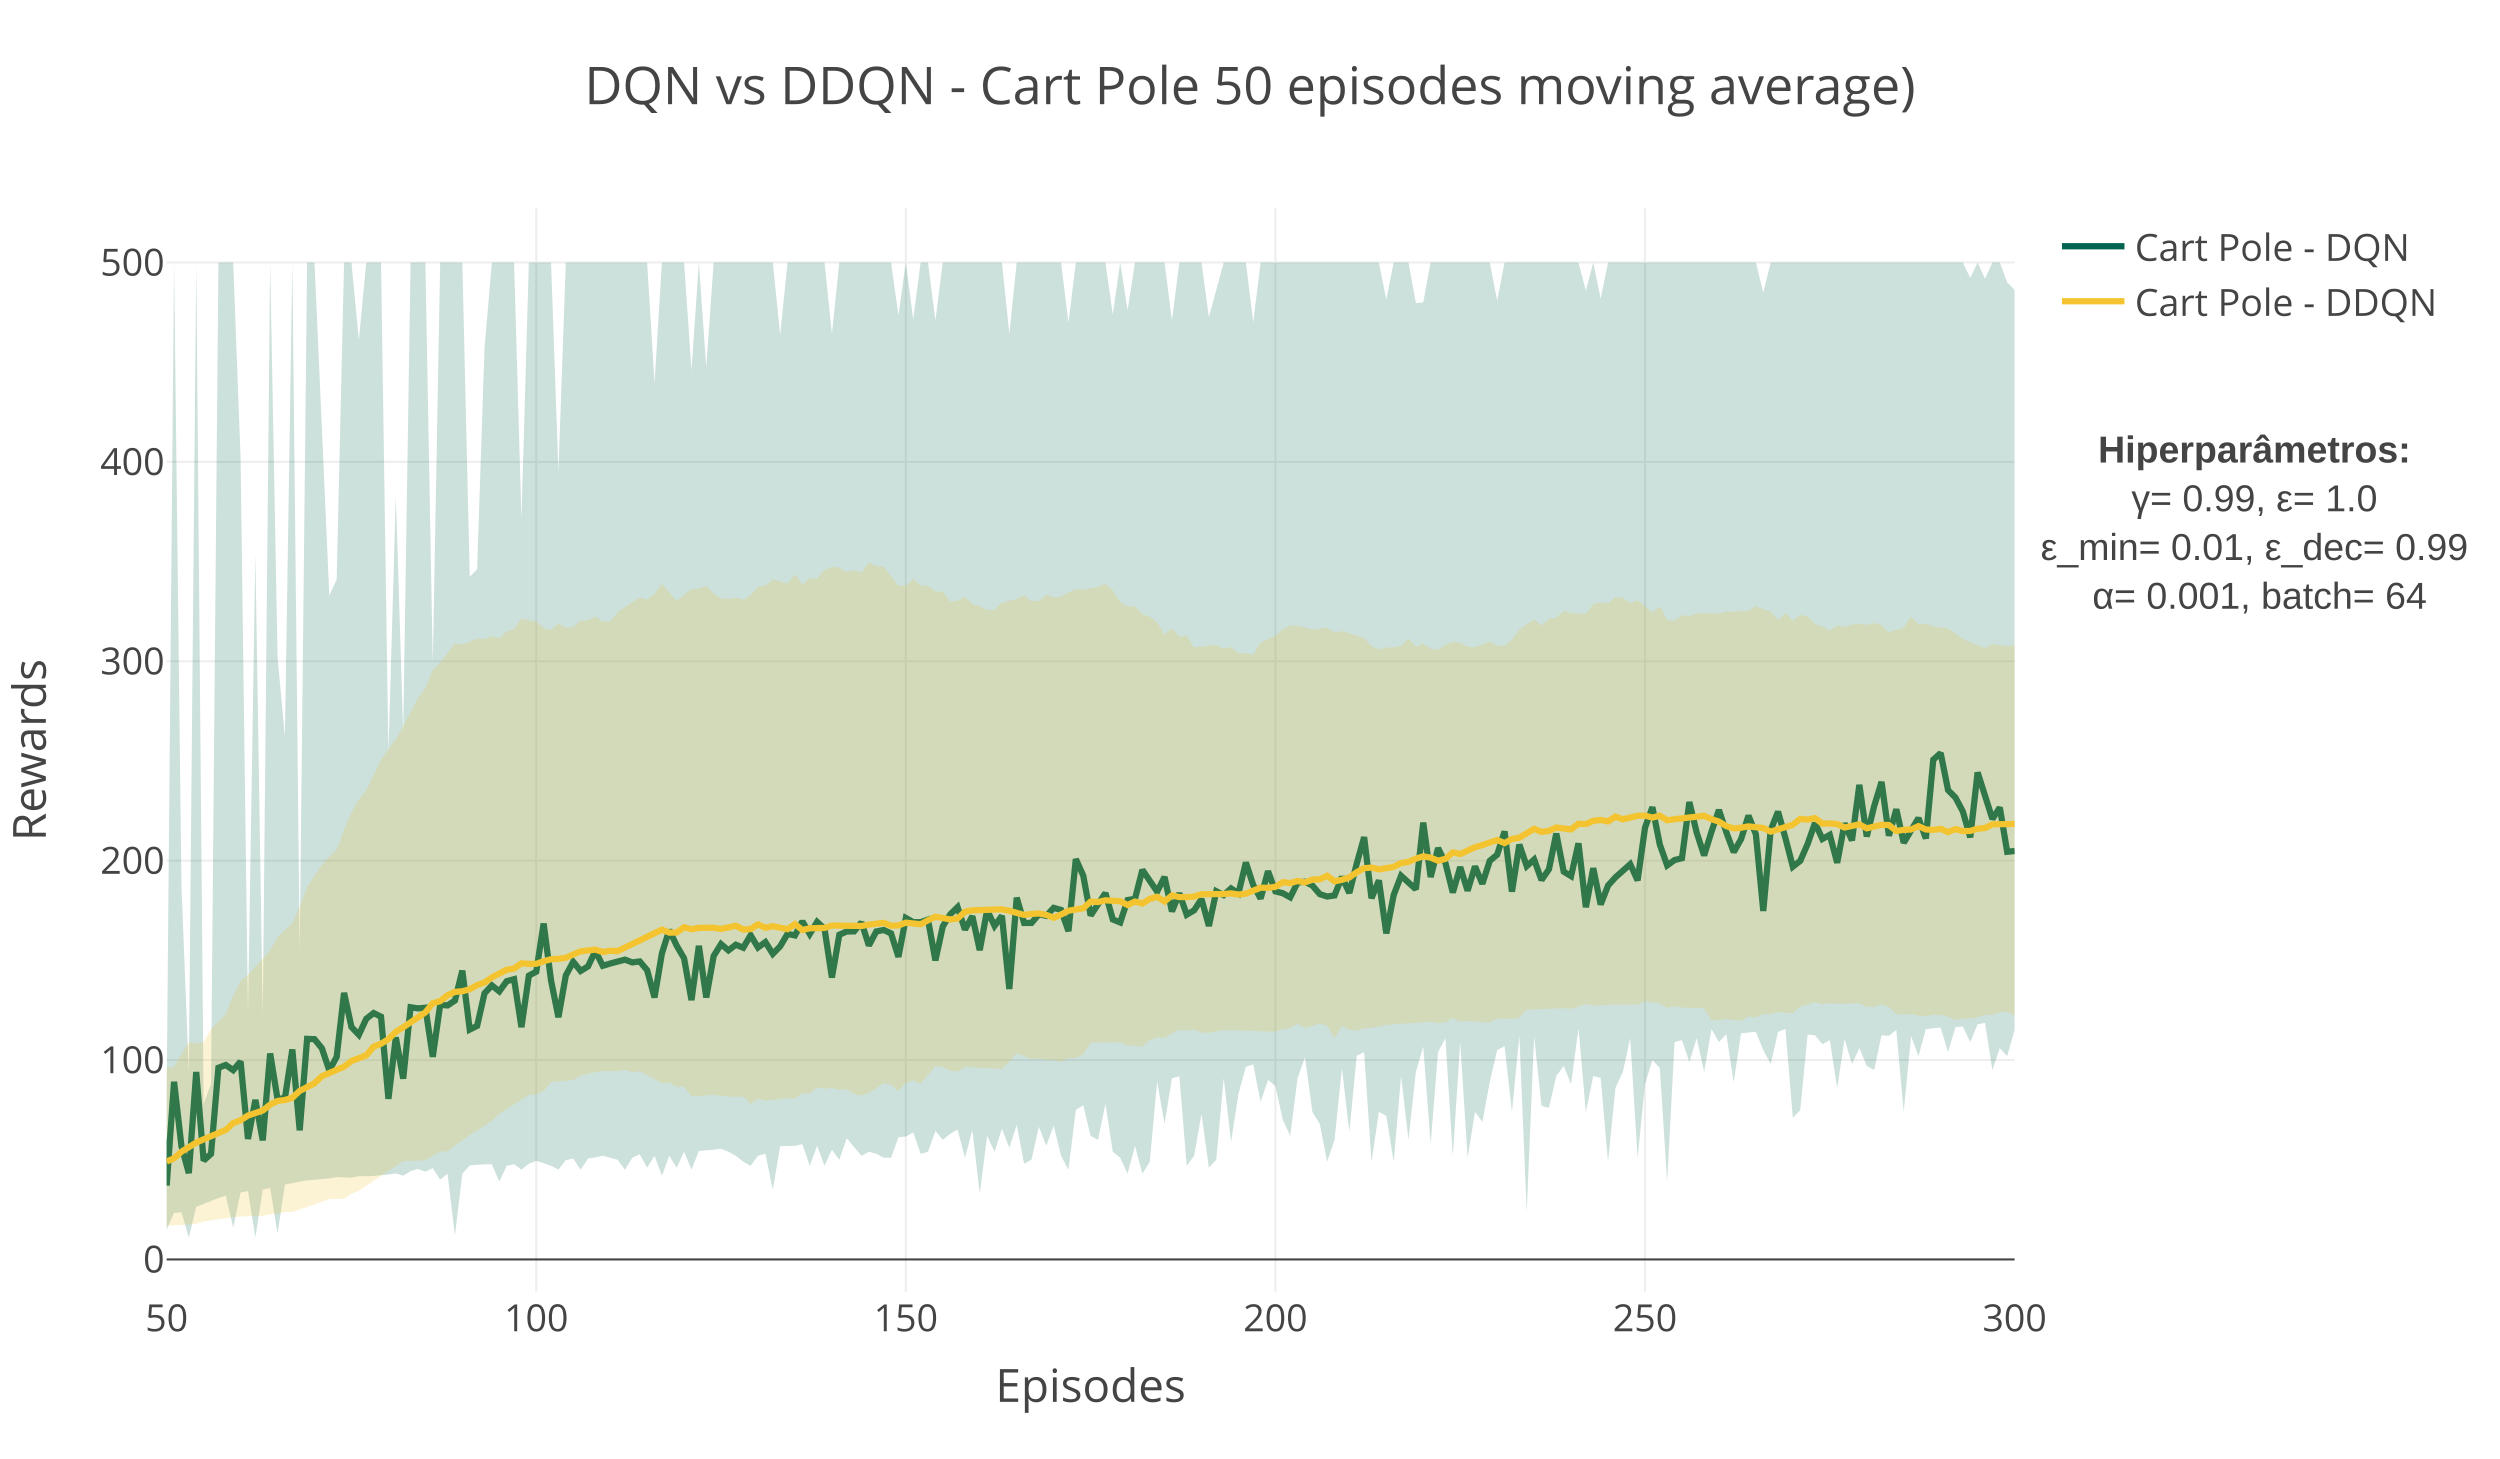
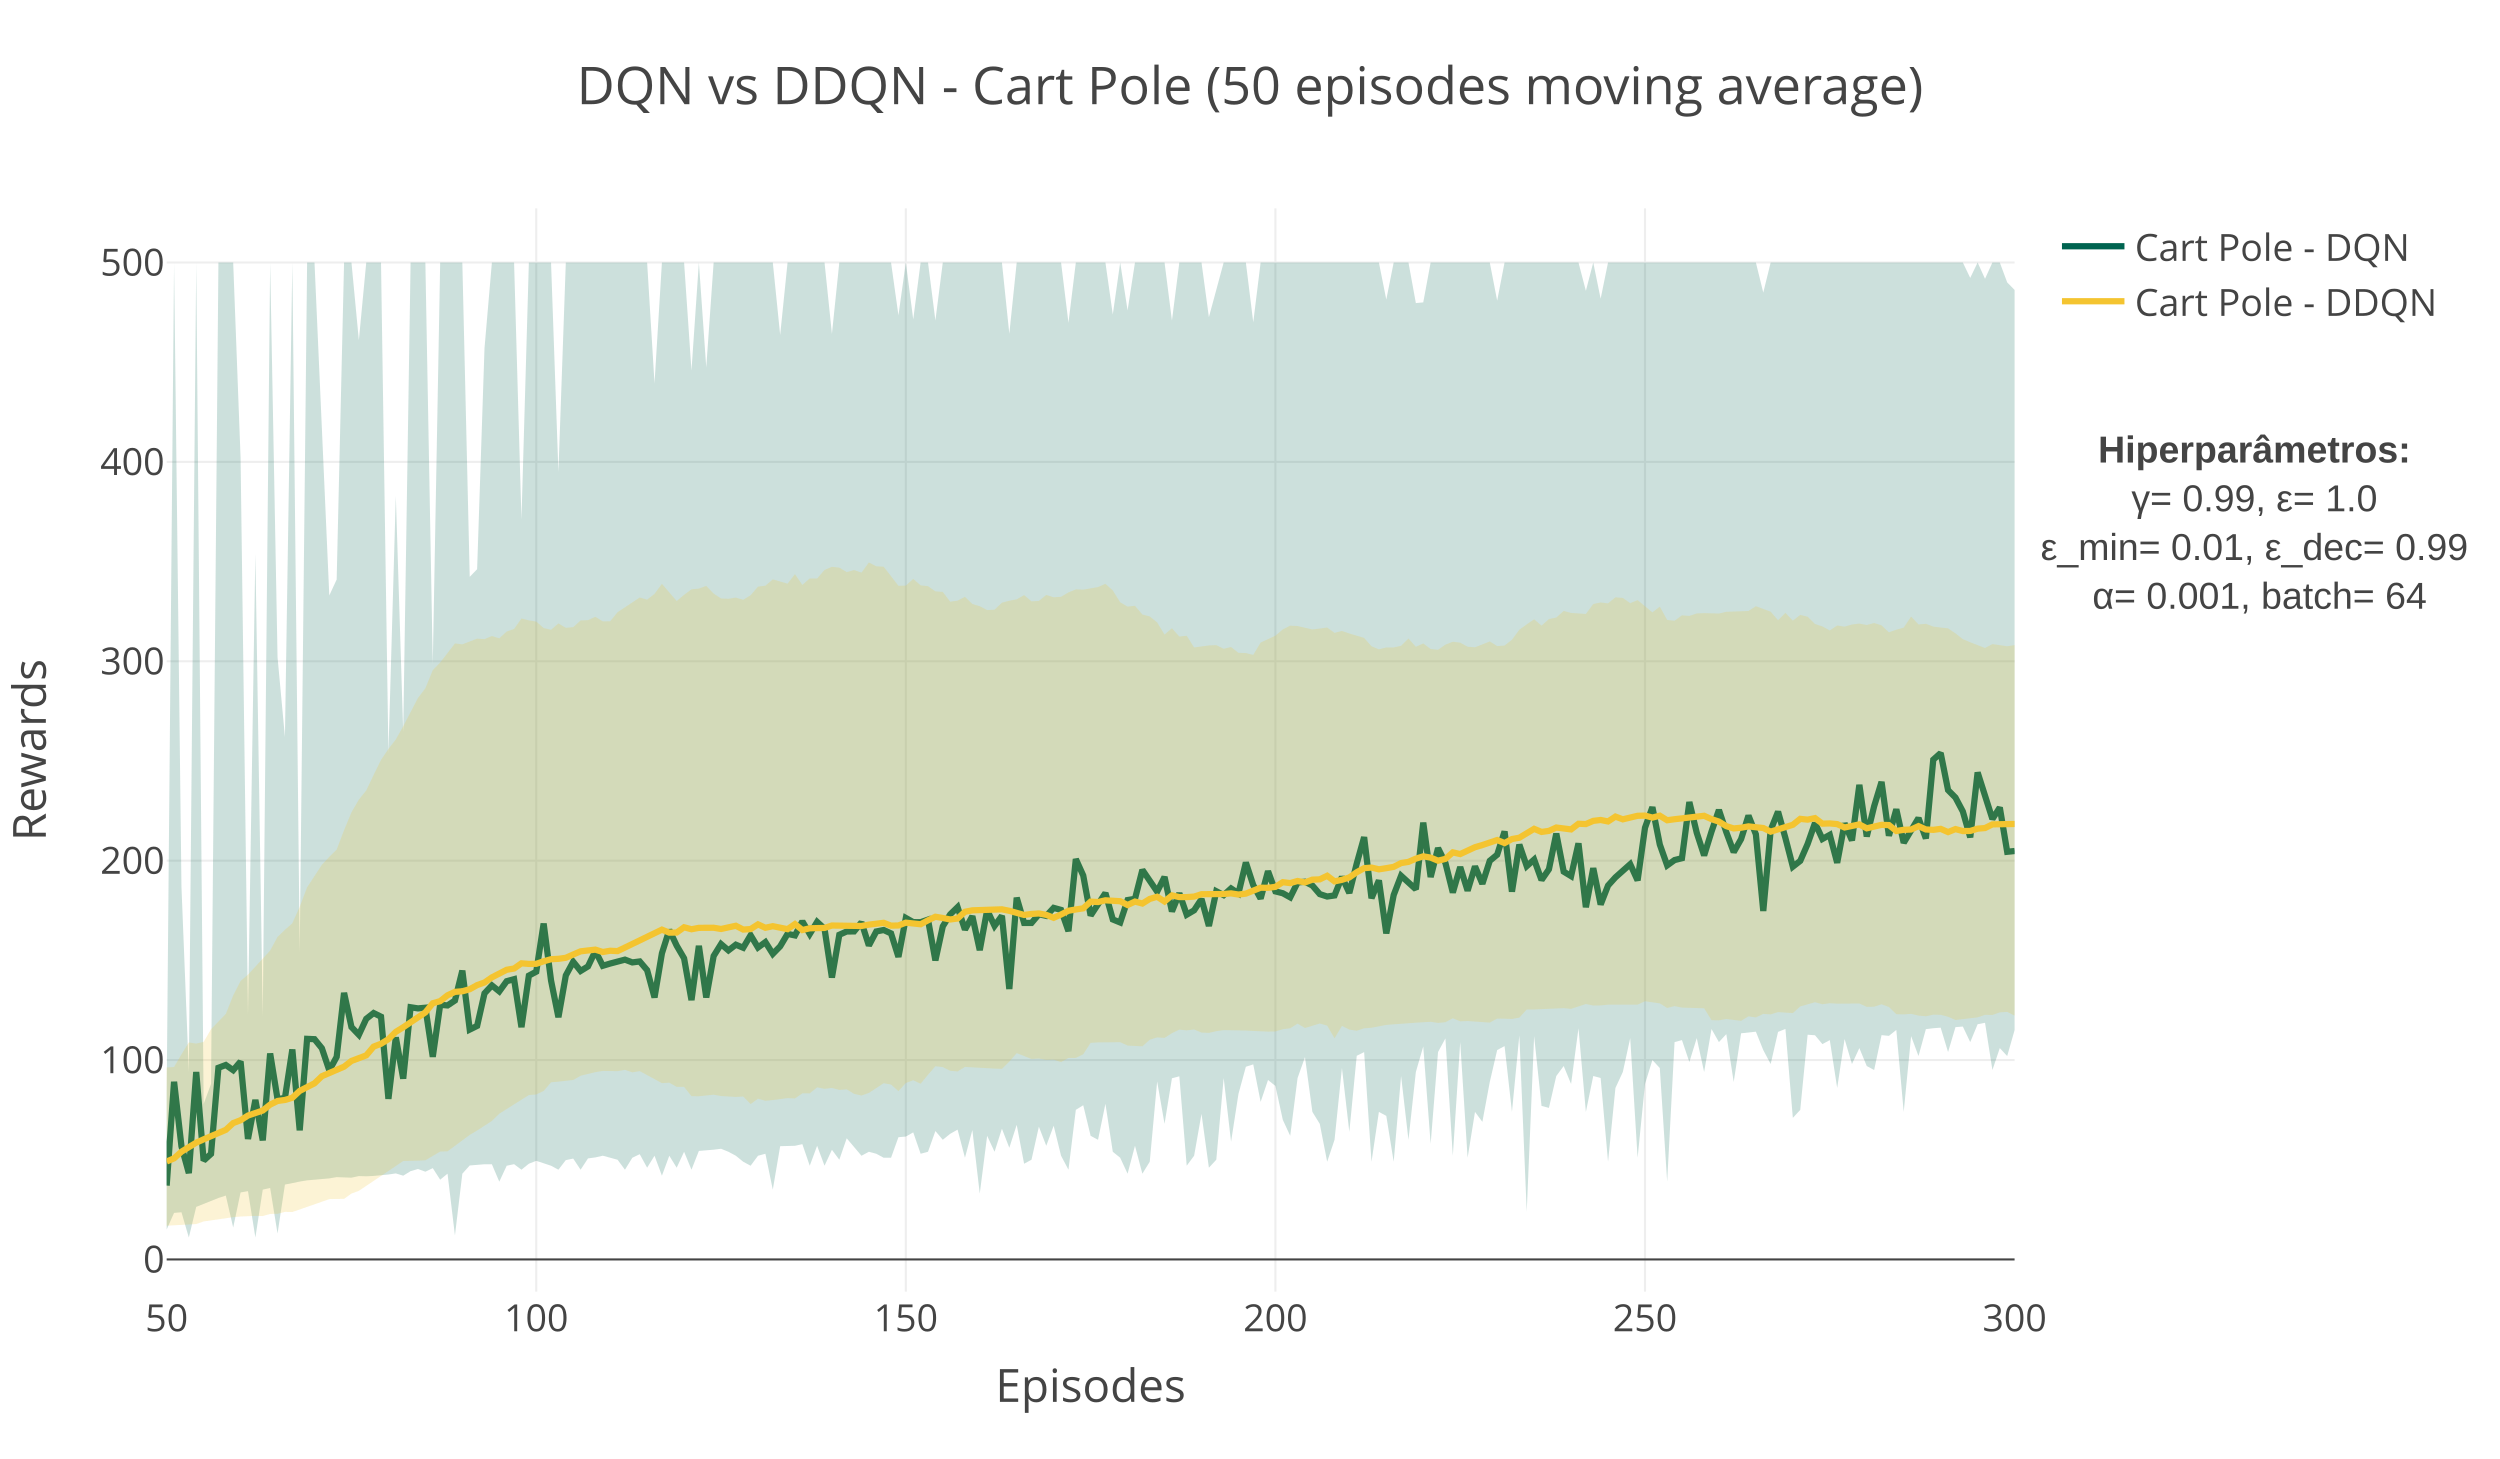
<svg xmlns="http://www.w3.org/2000/svg" class="main-svg" width="1200" height="700" style="" viewBox="0 0 1200 700">
  <rect x="0" y="0" width="1200" height="700" style="fill: rgb(255, 255, 255); fill-opacity: 1;" />
-   <defs id="defs-d85e96">
+   <defs id="defs-f326fe">
    <g class="clips">
-       <clipPath id="clipd85e96xyplot" class="plotclip">
+       <clipPath id="clipf326fexyplot" class="plotclip">
        <rect width="887" height="520" />
      </clipPath>
-       <clipPath class="axesclip" id="clipd85e96x">
+       <clipPath class="axesclip" id="clipf326fex">
        <rect x="80" y="0" width="887" height="700" />
      </clipPath>
-       <clipPath class="axesclip" id="clipd85e96y">
+       <clipPath class="axesclip" id="clipf326fey">
        <rect x="0" y="100" width="1200" height="520" />
      </clipPath>
-       <clipPath class="axesclip" id="clipd85e96xy">
+       <clipPath class="axesclip" id="clipf326fexy">
        <rect x="80" y="100" width="887" height="520" />
      </clipPath>
    </g>
    <g class="gradients" />
    <g class="patterns" />
  </defs>
  <g class="bglayer" />
  <g class="layer-below">
    <g class="imagelayer" />
    <g class="shapelayer" />
  </g>
  <g class="cartesianlayer">
    <g class="subplot xy">
      <g class="layer-subplot">
        <g class="shapelayer" />
        <g class="imagelayer" />
      </g>
      <g class="minor-gridlayer">
        <g class="x" />
        <g class="y" />
      </g>
      <g class="gridlayer">
        <g class="x">
          <path class="xgrid crisp" transform="translate(257.4,0)" d="M0,100v520" style="stroke: rgb(238, 238, 238); stroke-opacity: 1; stroke-width: 1px;" />
          <path class="xgrid crisp" transform="translate(434.8,0)" d="M0,100v520" style="stroke: rgb(238, 238, 238); stroke-opacity: 1; stroke-width: 1px;" />
          <path class="xgrid crisp" transform="translate(612.2,0)" d="M0,100v520" style="stroke: rgb(238, 238, 238); stroke-opacity: 1; stroke-width: 1px;" />
          <path class="xgrid crisp" transform="translate(789.6,0)" d="M0,100v520" style="stroke: rgb(238, 238, 238); stroke-opacity: 1; stroke-width: 1px;" />
        </g>
        <g class="y">
          <path class="ygrid crisp" transform="translate(0,508.82)" d="M80,0h887" style="stroke: rgb(238, 238, 238); stroke-opacity: 1; stroke-width: 1px;" />
          <path class="ygrid crisp" transform="translate(0,413.12)" d="M80,0h887" style="stroke: rgb(238, 238, 238); stroke-opacity: 1; stroke-width: 1px;" />
          <path class="ygrid crisp" transform="translate(0,317.41)" d="M80,0h887" style="stroke: rgb(238, 238, 238); stroke-opacity: 1; stroke-width: 1px;" />
          <path class="ygrid crisp" transform="translate(0,221.71)" d="M80,0h887" style="stroke: rgb(238, 238, 238); stroke-opacity: 1; stroke-width: 1px;" />
          <path class="ygrid crisp" transform="translate(0,126)" d="M80,0h887" style="stroke: rgb(238, 238, 238); stroke-opacity: 1; stroke-width: 1px;" />
        </g>
      </g>
      <g class="zerolinelayer">
        <path class="yzl zl crisp" transform="translate(0,604.53)" d="M80,0h887" style="stroke: rgb(68, 68, 68); stroke-opacity: 1; stroke-width: 1px;" />
      </g>
      <path class="xlines-below" />
      <path class="ylines-below" />
      <g class="overlines-below" />
      <g class="xaxislayer-below" />
      <g class="yaxislayer-below" />
      <g class="overaxes-below" />
-       <g class="plot" transform="translate(80,100)" clip-path="url(#clipd85e96xyplot)">
+       <g class="plot" transform="translate(80,100)" clip-path="url(#clipf326fexyplot)">
        <g class="scatterlayer mlayer">
-           <g class="trace scatter tracef66335" style="stroke-miterlimit: 2; opacity: 1;">
+           <g class="trace scatter tracebb00cf" style="stroke-miterlimit: 2; opacity: 1;">
            <g class="fills">
              <g>
                <path class="js-fill" d="M0,425.09L3.55,26L7.1,325.56L10.64,414.56L14.19,26L17.74,429.88L21.29,420.31L24.84,26L28.38,26L31.93,26L35.48,119.79L39.03,386.81L42.58,165.73L46.12,387.84L49.67,26L53.22,215.5L56.77,253.78L60.32,26L63.86,357.24L67.41,26L70.96,26L78.06,185.83L81.6,178.17L85.15,26L88.7,26L92.25,63.33L95.8,26L102.89,26L106.44,261.34L109.99,137.98L113.54,251.41L117.08,26L120.63,26L124.18,26L127.73,218.81L131.28,26L134.82,26L141.92,26L145.47,176.89L149.02,173.21L152.56,67.15L156.11,26L159.66,26L166.76,26L170.3,149.33L173.85,26L177.4,26L184.5,26L188.04,126.55L191.59,26L195.14,26L230.62,26L234.17,84.05L237.72,26L241.26,26L248.36,26L251.91,77.89L255.46,26L259,76.4L262.55,26L266.1,26L290.94,26L294.48,60.8L298.03,26L301.58,26L315.77,26L319.32,60.24L322.87,26L326.42,26L347.7,26L351.25,51.36L354.8,26L358.35,53.31L361.9,26L365.44,26L368.99,53.83L372.54,26L400.92,26L404.47,60.19L408.02,26L411.57,26L429.31,26L432.86,54.92L436.4,26L439.95,26L450.6,26L454.14,50.98L457.69,26L461.24,48.97L464.79,26L468.34,26L478.98,26L482.53,53.89L486.08,26L489.62,26L496.72,26L500.27,52.26L507.36,26L510.91,26L518.01,26L521.56,54.71L525.1,26L528.65,26L581.87,26L585.42,43.8L588.97,26L592.52,26L596.06,26L599.61,45.47L603.16,45.14L606.71,26L635.09,26L638.64,44.32L642.19,26L645.74,26L677.67,26L681.22,39.59L684.76,26L688.31,43.38L691.86,26L695.41,26L762.82,26L766.37,40.45L769.92,26L773.46,26L862.16,26L865.71,33.39L869.26,26L872.81,33.83L876.36,26L879.9,26L883.45,35.55L887,39.17L887,394.47L883.45,406.91L879.9,403.08L876.36,413.61L872.81,390.94L869.26,391.63L865.71,400.21L862.16,392.74L858.62,393.03L855.07,404.99L851.52,393.28L847.97,393.55L844.42,393.99L840.88,406.91L837.33,397.34L833.78,433.71L830.23,394.37L826.68,397.22L823.14,396.86L819.59,413.61L816.04,411.69L812.49,403.08L808.94,410.74L805.4,398.72L801.85,422.22L798.3,399.25L794.75,401.17L791.2,396.92L787.66,396.67L784.11,432.75L780.56,436.58L777.01,393.89L773.46,395.31L769.92,410.74L766.37,404.04L762.82,395.21L755.72,395.98L752.18,419.35L748.63,396.38L745.08,400.21L741.53,393.93L737.98,414.56L734.44,398.29L730.89,409.78L727.34,399.25L723.79,400.21L720.24,467.2L716.7,412.65L713.15,408.82L709.6,420.31L706.05,455.72L702.5,398.29L698.96,414.56L695.41,422.22L691.86,457.63L688.31,417.44L684.76,416.48L681.22,433.71L677.67,393.57L674.12,420.31L670.57,411.69L667.02,416.48L663.48,431.79L659.93,430.83L656.38,397.34L652.83,481.56L649.28,396.97L645.74,433.71L642.19,402.12L638.64,404.04L635.09,419.35L631.54,438.49L628,433.71L624.45,455.72L620.9,400.21L617.35,454.76L613.8,398.41L610.26,404.99L606.71,449.02L603.16,402.29L599.61,414.56L596.06,447.1L592.52,416.48L588.97,457.63L585.42,435.62L581.87,433.71L578.32,457.63L574.78,405.01L571.23,406.77L567.68,443.28L564.13,412.65L560.58,447.1L557.04,457.63L553.49,439.45L549.94,433.71L546.39,407.42L542.84,417.44L539.3,445.19L535.75,437.53L532.2,421.26L528.65,418.39L525.1,428.92L521.56,410.89L518.01,412.04L514.46,425.09L510.91,448.06L507.36,417.44L503.82,456.67L500.27,460.5L496.72,434.66L493.17,454.76L489.62,459.55L486.08,416.63L482.53,417.57L478.98,439.45L475.43,419.08L471.88,457.63L468.34,463.37L464.79,449.98L461.24,463.37L457.69,455.72L454.14,452.85L450.6,429.82L447.05,447.1L443.5,445.19L439.95,430.51L436.4,432.73L432.86,461.46L429.31,454.76L425.76,440.35L422.21,449.98L418.66,440.81L415.12,456.67L411.57,458.59L408.02,439.91L404.47,450.93L400.92,441.78L397.38,452.85L393.83,445.19L390.28,472.94L386.73,442.41L383.18,455.72L379.64,442.22L376.09,444.23L372.54,447.1L368.99,442.89L365.44,452.85L361.9,453.8L358.35,443.54L354.8,445.55L351.25,445.86L347.7,455.72L344.16,455.72L340.61,453.8L337.06,452.85L333.51,454.76L326.42,446.38L322.87,456.67L319.32,451.89L315.77,459.55L312.22,449.98L308.68,459.55L305.13,449.19L301.58,449.98L294.48,450.17L290.94,471.03L287.39,453.8L283.84,454.76L280.29,459.55L276.74,457.63L273.2,454.76L269.65,452.85L266.1,451.41L262.55,451.85L255.46,452.44L251.91,461.46L248.36,452.85L244.81,460.5L241.26,454.76L237.72,464.33L234.17,454.76L230.62,460.5L227.07,454.01L223.52,455.72L219.98,461.46L216.43,456.67L209.33,454.74L205.78,455.56L202.24,456.04L198.69,461.46L195.14,456.12L191.59,456.85L188.04,461.46L184.5,459.55L177.4,457.19L173.85,458.59L170.3,461.46L166.76,458.8L163.21,459.55L159.66,467.2L156.11,458.86L152.56,458.84L145.47,459.43L141.92,463.37L138.37,493.04L134.82,463.37L131.28,466.25L127.73,460.71L124.18,462.42L120.63,461.12L117.08,462.15L113.54,464.33L109.99,463.24L106.44,463.76L99.34,464.45L95.8,464.62L92.25,464.52L88.7,465.29L81.6,465.02L78.06,465.63L67.41,466.57L63.86,467.16L56.77,468.6L53.22,492.09L49.67,470.21L46.12,471.03L42.58,494L39.03,471.76L35.48,472.37L31.93,489.21L28.38,473.88L24.84,475.03L14.19,479.3L10.64,494L7.1,481.88L3.55,482.19L0,490.17Z" style="fill: rgb(0, 100, 80); fill-opacity: 0.2; stroke-width: 0;" />
              </g>
            </g>
            <g class="errorbars" />
            <g class="lines">
              <path class="js-line" d="M0,425.09L3.55,26L7.1,325.56L10.64,414.56L14.19,26L17.74,429.88L21.29,420.31L24.84,26L28.38,26L31.93,26L35.48,119.79L39.03,386.81L42.58,165.73L46.12,387.84L49.67,26L53.22,215.5L56.77,253.78L60.32,26L63.86,357.24L67.41,26L70.96,26L78.06,185.83L81.6,178.17L85.15,26L88.7,26L92.25,63.33L95.8,26L102.89,26L106.44,261.34L109.99,137.98L113.54,251.41L117.08,26L120.63,26L124.18,26L127.73,218.81L131.28,26L134.82,26L141.92,26L145.47,176.89L149.02,173.21L152.56,67.15L156.11,26L159.66,26L166.76,26L170.3,149.33L173.85,26L177.4,26L184.5,26L188.04,126.55L191.59,26L195.14,26L230.62,26L234.17,84.05L237.72,26L241.26,26L248.36,26L251.91,77.89L255.46,26L259,76.4L262.55,26L266.1,26L290.94,26L294.48,60.8L298.03,26L301.58,26L315.77,26L319.32,60.24L322.87,26L326.42,26L347.7,26L351.25,51.36L354.8,26L358.35,53.31L361.9,26L365.44,26L368.99,53.83L372.54,26L400.92,26L404.47,60.19L408.02,26L411.57,26L429.31,26L432.86,54.92L436.4,26L439.95,26L450.6,26L454.14,50.98L457.69,26L461.24,48.97L464.79,26L468.34,26L478.98,26L482.53,53.89L486.08,26L489.62,26L496.72,26L500.27,52.26L507.36,26L510.91,26L518.01,26L521.56,54.71L525.1,26L528.65,26L581.87,26L585.42,43.8L588.97,26L592.52,26L596.06,26L599.61,45.47L603.16,45.14L606.71,26L635.09,26L638.64,44.32L642.19,26L645.74,26L677.67,26L681.22,39.59L684.76,26L688.31,43.38L691.86,26L695.41,26L762.82,26L766.37,40.45L769.92,26L773.46,26L862.16,26L865.71,33.39L869.26,26L872.81,33.83L876.36,26L879.9,26L883.45,35.55L887,39.17L887,394.47L883.45,406.91L879.9,403.08L876.36,413.61L872.81,390.94L869.26,391.63L865.71,400.21L862.16,392.74L858.62,393.03L855.07,404.99L851.52,393.28L847.97,393.55L844.42,393.99L840.88,406.91L837.33,397.34L833.78,433.71L830.23,394.37L826.68,397.22L823.14,396.86L819.59,413.61L816.04,411.69L812.49,403.08L808.94,410.74L805.4,398.72L801.85,422.22L798.3,399.25L794.75,401.17L791.2,396.92L787.66,396.67L784.11,432.75L780.56,436.58L777.01,393.89L773.46,395.31L769.92,410.74L766.37,404.04L762.82,395.21L755.72,395.98L752.18,419.35L748.63,396.38L745.08,400.21L741.53,393.93L737.98,414.56L734.44,398.29L730.89,409.78L727.34,399.25L723.79,400.21L720.24,467.2L716.7,412.65L713.15,408.82L709.6,420.31L706.05,455.72L702.5,398.29L698.96,414.56L695.41,422.22L691.86,457.63L688.31,417.44L684.76,416.48L681.22,433.71L677.67,393.57L674.12,420.31L670.57,411.69L667.02,416.48L663.48,431.79L659.93,430.83L656.38,397.34L652.83,481.56L649.28,396.97L645.74,433.71L642.19,402.12L638.64,404.04L635.09,419.35L631.54,438.49L628,433.71L624.45,455.72L620.9,400.21L617.35,454.76L613.8,398.41L610.26,404.99L606.71,449.02L603.16,402.29L599.61,414.56L596.06,447.1L592.52,416.48L588.97,457.63L585.42,435.62L581.87,433.71L578.32,457.63L574.78,405.01L571.23,406.77L567.68,443.28L564.13,412.65L560.58,447.1L557.04,457.63L553.49,439.45L549.94,433.71L546.39,407.42L542.84,417.44L539.3,445.19L535.75,437.53L532.2,421.26L528.65,418.39L525.1,428.92L521.56,410.89L518.01,412.04L514.46,425.09L510.91,448.06L507.36,417.44L503.82,456.67L500.27,460.5L496.72,434.66L493.17,454.76L489.62,459.55L486.08,416.63L482.53,417.57L478.98,439.45L475.43,419.08L471.88,457.63L468.34,463.37L464.79,449.98L461.24,463.37L457.69,455.72L454.14,452.85L450.6,429.82L447.05,447.1L443.5,445.19L439.95,430.51L436.4,432.73L432.86,461.46L429.31,454.76L425.76,440.35L422.21,449.98L418.66,440.81L415.12,456.67L411.57,458.59L408.02,439.91L404.47,450.93L400.92,441.78L397.38,452.85L393.83,445.19L390.28,472.94L386.73,442.41L383.18,455.72L379.64,442.22L376.09,444.23L372.54,447.1L368.99,442.89L365.44,452.85L361.9,453.8L358.35,443.54L354.8,445.55L351.25,445.86L347.7,455.72L344.16,455.72L340.61,453.8L337.06,452.85L333.51,454.76L326.42,446.38L322.87,456.67L319.32,451.89L315.77,459.55L312.22,449.98L308.68,459.55L305.13,449.19L301.58,449.98L294.48,450.17L290.94,471.03L287.39,453.8L283.84,454.76L280.29,459.55L276.74,457.63L273.2,454.76L269.65,452.85L266.1,451.41L262.55,451.85L255.46,452.44L251.91,461.46L248.36,452.85L244.81,460.5L241.26,454.76L237.72,464.33L234.17,454.76L230.62,460.5L227.07,454.01L223.52,455.72L219.98,461.46L216.43,456.67L209.33,454.74L205.78,455.56L202.24,456.04L198.69,461.46L195.14,456.12L191.59,456.85L188.04,461.46L184.5,459.55L177.4,457.19L173.85,458.59L170.3,461.46L166.76,458.8L163.21,459.55L159.66,467.2L156.11,458.86L152.56,458.84L145.47,459.43L141.92,463.37L138.37,493.04L134.82,463.37L131.28,466.25L127.73,460.71L124.18,462.42L120.63,461.12L117.08,462.15L113.54,464.33L109.99,463.24L106.44,463.76L99.34,464.45L95.8,464.62L92.25,464.52L88.7,465.29L81.6,465.02L78.06,465.63L67.41,466.57L63.86,467.16L56.77,468.6L53.22,492.09L49.67,470.21L46.12,471.03L42.58,494L39.03,471.76L35.48,472.37L31.93,489.21L28.38,473.88L24.84,475.03L14.19,479.3L10.64,494L7.1,481.88L3.55,482.19L0,490.17" style="vector-effect: non-scaling-stroke; fill: none; stroke: rgb(255, 255, 255); stroke-opacity: 0; stroke-width: 3px; opacity: 1;" />
            </g>
            <g class="points" />
            <g class="text" />
          </g>
-           <g class="trace scatter trace09bc93" style="stroke-miterlimit: 2; opacity: 1;">
+           <g class="trace scatter trace2f83c2" style="stroke-miterlimit: 2; opacity: 1;">
            <g class="fills" />
            <g class="errorbars" />
            <g class="lines">
              <path class="js-line" d="M0,469.08L3.55,419.25L7.1,450.19L10.64,463.1L14.19,414.56L17.74,457.08L21.29,453.86L24.84,412.53L28.38,411.2L31.93,413.69L35.48,409.52L39.03,446.69L42.58,427.96L46.12,447.37L49.67,405.66L53.22,427.6L56.77,427L60.32,403.74L63.86,442.56L67.41,398.65L70.96,398.81L74.51,403.18L78.06,413.78L81.6,407.31L85.15,376.57L88.7,392.99L92.25,396.7L95.8,389.04L99.34,386.26L102.89,388.02L106.44,427.44L109.99,397.93L113.54,417.75L117.08,383.48L120.63,384.03L124.18,383.71L127.73,407.26L131.28,382.3L134.82,382.61L138.37,380.24L141.92,365.9L145.47,394.19L149.02,392.43L152.56,376.81L156.11,373L159.66,375.87L163.21,370.98L166.76,370.01L170.3,393.04L173.85,368.31L177.4,366.41L180.95,343.3L184.5,370.65L188.04,388.25L191.59,368.21L195.14,361.65L198.69,366.06L202.24,363.87L205.78,356.46L209.33,363.58L212.88,362.5L219.98,360.63L223.52,361.96L227.07,361.5L230.62,365.66L234.17,378.79L237.72,357.59L241.26,346.4L244.81,353.92L248.36,360L251.91,380.05L255.46,354L259,378.8L262.55,358.88L266.1,353.15L269.65,356.19L273.2,353.46L276.74,354.92L280.29,348.92L283.84,354.8L287.39,352.21L290.94,357.86L294.48,354.24L298.03,348.27L301.58,349L305.13,342.24L308.68,348.33L312.22,342.51L315.77,345.79L319.32,369.22L322.87,348.69L326.42,347.11L329.96,347.08L333.51,342.73L337.06,353.85L340.61,347.11L344.16,346.4L347.7,348.04L351.25,359.3L354.8,340.63L358.35,342.63L361.9,342.65L365.44,341.43L368.99,361L372.54,344.65L376.09,338.91L379.64,335.44L383.18,346.21L386.73,339.77L390.28,356.07L393.83,336.86L397.38,344.43L400.92,339.6L404.47,374.72L408.02,330.88L411.57,343.01L415.12,343.02L418.66,338.85L422.21,339.62L425.76,335.78L429.31,336.76L432.86,346.96L436.4,312.36L439.95,320.25L443.5,339.45L450.6,328.65L454.14,341.34L457.69,342.79L461.24,332.03L464.79,331.44L468.34,317.55L475.43,327.97L478.98,320.93L482.53,337.49L486.08,328.79L489.62,339.05L493.17,336.96L496.72,331.53L500.27,344.46L503.82,327.8L507.36,329.65L510.91,326.45L514.46,328.81L518.01,313.99L521.56,324.86L525.1,331.32L528.65,318.16L532.2,327.87L535.75,328.76L539.3,330.73L542.84,323.58L546.39,323.23L549.94,325.06L553.49,329.18L557.04,330.33L560.58,329.82L564.13,320.93L567.68,328.63L571.23,314.51L574.78,301.82L578.32,331.15L581.87,322.59L585.42,348.04L588.97,329.6L592.52,320.37L599.61,326.84L603.16,294.85L606.71,320.97L610.26,307.09L613.8,314.21L617.35,328.43L620.9,316.18L624.45,327.53L628,315.87L631.54,324.22L635.09,313.19L638.64,310.26L642.19,299.09L645.74,327.99L649.28,305.4L652.83,315.75L656.38,312.59L659.93,322.4L663.48,317.26L667.02,300.1L670.57,318.38L674.12,320.53L677.67,304.8L681.22,335.47L684.76,316.72L688.31,334.17L691.86,325.06L695.41,321.13L702.5,314.82L706.05,322.59L709.6,297.32L713.15,287.44L716.7,305.36L720.24,315.39L723.79,312.83L727.34,311.94L730.89,284.98L734.44,299.74L737.98,310.62L741.53,299.16L745.08,288.77L748.63,299.45L752.18,309.02L755.72,302.77L759.27,291.49L762.82,300.48L766.37,337.26L769.92,298.43L773.46,289.59L777.01,302.3L780.56,316L784.11,313.23L787.66,305.1L791.2,295.01L794.75,302.71L798.3,300.74L801.85,314.14L805.4,295.23L808.94,303.41L812.49,276.73L816.04,301.52L819.59,286.99L823.14,275.31L826.68,301.15L830.23,288.45L833.78,304.55L840.88,292.67L844.42,302.47L847.97,264.64L851.52,261.47L855.07,279.25L858.62,282.83L862.16,289.5L865.71,301.93L869.26,270.77L872.81,281.94L876.36,293.12L879.9,287.6L883.45,308.86L887,308.49" style="vector-effect: non-scaling-stroke; fill: none; stroke: rgb(0, 100, 80); stroke-opacity: 1; stroke-width: 3px; opacity: 1;" />
            </g>
            <g class="points" />
            <g class="text" />
          </g>
-           <g class="trace scatter traceb65b15" style="stroke-miterlimit: 2; opacity: 1;">
+           <g class="trace scatter trace67b54d" style="stroke-miterlimit: 2; opacity: 1;">
            <g class="fills">
              <g>
                <path class="js-fill" d="M0,412.4L3.55,412.15L7.1,406.07L10.64,400.36L14.19,400.92L17.74,400.13L21.29,394.03L28.38,386.69L31.93,377.81L35.48,370.87L39.03,367.84L46.12,360.13L49.67,356.26L53.22,349.71L56.77,346.31L60.32,343.15L63.86,335.26L67.41,325.9L70.96,320.51L74.51,315.07L78.06,311.3L81.6,307.78L85.15,298.47L88.7,289.92L92.25,283.81L95.8,279.41L99.34,271.96L102.89,264.75L106.44,259.5L109.99,254.93L113.54,248.61L120.63,235L124.18,230.35L127.73,221.66L131.28,218.02L138.37,208.85L141.92,209.28L149.02,206.54L152.56,206.79L156.11,205.29L159.66,206.39L163.21,203.13L166.76,201.91L170.3,196.87L173.85,197.77L177.4,198.35L180.95,201.45L184.5,202.31L188.04,199.25L191.59,201.35L195.14,201.03L198.69,197.81L202.24,197.66L205.78,196.05L209.33,198.25L212.88,198.21L216.43,193.85L227.07,186.8L230.62,187.82L234.17,185.06L237.72,180.24L244.81,188.49L248.36,185.52L251.91,182.88L255.46,182.52L259,181.22L262.55,184.91L266.1,187.26L269.65,187.4L273.2,186.84L276.74,187.9L280.29,185.71L283.84,181.58L287.39,181.12L290.94,178.1L298.03,180.16L301.58,175.59L305.13,180.76L308.68,177.65L312.22,177.67L315.77,173.58L319.32,172.07L322.87,172.47L326.42,174.59L329.96,173.62L333.51,174.86L337.06,170L340.61,171.82L344.16,172.01L351.25,181.18L354.8,181.08L358.35,177.88L361.9,180.97L365.44,181.35L368.99,183.84L372.54,184.11L376.09,188.8L379.64,188.3L383.18,186.48L386.73,189.92L390.28,190.98L393.83,192.83L397.38,192.64L400.92,189.29L404.47,188.34L408.02,187.68L411.57,185.64L415.12,188.64L418.66,188.43L422.21,185.58L425.76,186.69L429.31,186.46L432.86,184.35L436.4,182.9L439.95,183.03L447.05,181.79L450.6,180.22L454.14,183.42L457.69,189.1L461.24,191.17L464.79,190.79L468.34,194.96L471.88,195.88L475.43,198.75L478.98,204.59L482.53,201.56L486.08,205.54L489.62,205.16L493.17,210.77L500.27,209.81L503.82,209.66L507.36,211.42L510.91,210.56L514.46,213.35L518.01,213.47L521.56,214.33L525.1,208.43L532.2,205.12L535.75,202.12L539.3,200.32L542.84,200.49L549.94,202.14L553.49,201.72L557.04,201.2L560.58,203.76L564.13,202.86L567.68,204.07L574.78,206.19L578.32,210.21L581.87,211.67L585.42,210.77L588.97,210.77L592.52,209.98L596.06,206.48L599.61,210.46L603.16,208.85L606.71,211.52L610.26,211.88L613.8,209.43L617.35,208.05L620.9,208.47L624.45,210.42L628,210.71L635.09,207.88L638.64,210.12L642.19,209.85L645.74,207.07L649.28,202.27L652.83,199.69L656.38,197.26L659.93,200.3L663.48,197.16L667.02,196.41L670.57,193.24L674.12,194.21L681.22,194.69L684.76,189.92L688.31,189.18L691.86,189.6L695.41,186.71L698.96,187L702.5,189.52L706.05,188.05L713.15,193.94L716.7,191.17L720.24,197.58L723.79,197.96L727.34,195.36L730.89,195.63L734.44,194.46L737.98,194.29L745.08,194.5L748.63,193.66L759.27,193.27L762.82,190.98L769.92,193.6L773.46,197.73L777.01,194.15L780.56,197.91L784.11,195.17L787.66,196.01L791.2,199.51L794.75,200.68L798.3,202.63L801.85,200.22L805.4,200.8L808.94,199.76L812.49,199.32L816.04,199.99L819.59,199.05L823.14,200.16L826.68,203.51L830.23,202.25L833.78,201.26L837.33,195.95L840.88,199.74L844.42,199.42L847.97,200.74L851.52,201.24L855.07,201.6L858.62,204.01L862.16,206.79L865.71,208.28L872.81,211.04L876.36,209.16L883.45,210.19L887,209.66L887,387.5L883.45,385.72L879.9,385.93L876.36,387.19L872.81,387.12L869.26,388.34L858.62,389.59L855.07,388.05L851.52,387.12L847.97,387.04L844.42,387.81L840.88,387.48L837.33,386.66L833.78,386.92L830.23,386.81L826.68,383.36L823.14,382.06L819.59,383.23L816.04,383.29L812.49,381.68L801.85,381.76L798.3,381.55L794.75,382.04L791.2,381.07L784.11,383.1L780.56,386.29L773.46,385.81L769.92,386.91L766.37,386.68L762.82,388.36L759.27,387.84L755.72,390.01L748.63,389.11L745.08,389.76L741.53,389.68L737.98,383.98L727.34,383.65L723.79,382.94L720.24,383.82L716.7,381.62L709.6,380.59L706.05,382.24L691.86,382.25L688.31,382.6L684.76,382.66L681.22,381.93L674.12,384.26L670.57,383.92L659.93,384.38L656.38,384.57L652.83,384.57L649.28,388.46L645.74,389.11L642.19,388.97L638.64,388.92L635.09,390.85L624.45,390.1L620.9,390.24L617.35,388.78L613.8,390.66L610.26,391L606.71,390.47L599.61,390.89L596.06,391.17L588.97,391.67L585.42,391.96L578.32,393.32L574.78,393.59L571.23,394.75L567.68,394.2L564.13,392.44L560.58,398.39L557.04,392.3L553.49,391.29L546.39,393.45L542.84,391.35L539.3,393.57L535.75,394.03L532.2,395.1L528.65,395.17L521.56,394.85L518.01,394.66L507.36,394.45L503.82,394.96L500.27,395.79L496.72,395.63L493.17,394.16L489.62,394.58L486.08,394.22L482.53,395.92L478.98,398.2L475.43,397.95L471.88,399.08L468.34,402.24L461.24,401.87L457.69,400.25L447.05,400.36L443.5,400.57L439.95,406.05L436.4,407.79L432.86,407.83L429.31,409.8L425.76,408.63L422.21,408.75L418.66,408.09L415.12,408.31L408.02,405.51L404.47,409.59L400.92,413.05L397.38,412.92L383.18,412.13L379.64,414.3L376.09,413.97L372.54,412.21L368.99,411.79L365.44,415.9L361.9,420.19L358.35,418.53L354.8,419.83L351.25,423.75L347.7,420.59L344.16,419.94L337.06,424.61L333.51,425.86L329.96,425.05L326.42,422.89L322.87,423.16L319.32,422.22L315.77,422.64L312.22,421.93L308.68,424.82L305.13,424.8L301.58,427.27L298.03,427.1L290.94,428.04L287.39,428.37L283.84,427.39L280.29,429.95L276.74,426.32L273.2,426.53L266.1,426.09L262.55,425.46L255.46,426.2L251.91,426.18L248.36,421.7L244.81,421.7L241.26,419.69L237.72,419.9L227.07,414.14L223.52,414.74L219.98,413.53L216.43,414.16L209.33,414.05L205.78,414.64L198.69,416.36L195.14,418.41L184.5,419.52L180.95,423.68L177.4,425.34L173.85,425.63L159.66,434.57L156.11,438.05L149.02,442.64L145.47,444.75L134.82,452.64L131.28,452.75L124.18,456.94L120.63,457.12L113.54,457.29L109.99,459.68L92.25,471.6L88.7,472.91L85.15,475.45L81.6,475.49L78.06,475.57L74.51,476.83L60.32,481.77L56.77,481.69L53.22,482.63L49.67,482.69L46.12,483.72L42.58,483.63L35.48,483.93L31.93,484.24L17.74,486.29L14.19,487.53L0,488.35Z" style="fill: rgb(244, 196, 48); fill-opacity: 0.2; stroke-width: 0;" />
              </g>
            </g>
            <g class="errorbars" />
            <g class="lines">
              <path class="js-line" d="M0,412.4L3.55,412.15L7.1,406.07L10.64,400.36L14.19,400.92L17.74,400.13L21.29,394.03L28.38,386.69L31.93,377.81L35.48,370.87L39.03,367.84L46.12,360.13L49.67,356.26L53.22,349.71L56.77,346.31L60.32,343.15L63.86,335.26L67.41,325.9L70.96,320.51L74.51,315.07L78.06,311.3L81.6,307.78L85.15,298.47L88.7,289.92L92.25,283.81L95.8,279.41L99.34,271.96L102.89,264.75L106.44,259.5L109.99,254.93L113.54,248.61L120.63,235L124.18,230.35L127.73,221.66L131.28,218.02L138.37,208.85L141.92,209.28L149.02,206.54L152.56,206.79L156.11,205.29L159.66,206.39L163.21,203.13L166.76,201.91L170.3,196.87L173.85,197.77L177.4,198.35L180.95,201.45L184.5,202.31L188.04,199.25L191.59,201.35L195.14,201.03L198.69,197.81L202.24,197.66L205.78,196.05L209.33,198.25L212.88,198.21L216.43,193.85L227.07,186.8L230.62,187.82L234.17,185.06L237.72,180.24L244.81,188.49L248.36,185.52L251.91,182.88L255.46,182.52L259,181.22L262.55,184.91L266.1,187.26L269.65,187.4L273.2,186.84L276.74,187.9L280.29,185.71L283.84,181.58L287.39,181.12L290.94,178.1L298.03,180.16L301.58,175.59L305.13,180.76L308.68,177.65L312.22,177.67L315.77,173.58L319.32,172.07L322.87,172.47L326.42,174.59L329.96,173.62L333.51,174.86L337.06,170L340.61,171.82L344.16,172.01L351.25,181.18L354.8,181.08L358.35,177.88L361.9,180.97L365.44,181.35L368.99,183.84L372.54,184.11L376.09,188.8L379.64,188.3L383.18,186.48L386.73,189.92L390.28,190.98L393.83,192.83L397.38,192.64L400.92,189.29L404.47,188.34L408.02,187.68L411.57,185.64L415.12,188.64L418.66,188.43L422.21,185.58L425.76,186.69L429.31,186.46L432.86,184.35L436.4,182.9L439.95,183.03L447.05,181.79L450.6,180.22L454.14,183.42L457.69,189.1L461.24,191.17L464.79,190.79L468.34,194.96L471.88,195.88L475.43,198.75L478.98,204.59L482.53,201.56L486.08,205.54L489.62,205.16L493.17,210.77L500.27,209.81L503.82,209.66L507.36,211.42L510.91,210.56L514.46,213.35L518.01,213.47L521.56,214.33L525.1,208.43L532.2,205.12L535.75,202.12L539.3,200.32L542.84,200.49L549.94,202.14L553.49,201.72L557.04,201.2L560.58,203.76L564.13,202.86L567.68,204.07L574.78,206.19L578.32,210.21L581.87,211.67L585.42,210.77L588.97,210.77L592.52,209.98L596.06,206.48L599.61,210.46L603.16,208.85L606.71,211.52L610.26,211.88L613.8,209.43L617.35,208.05L620.9,208.47L624.45,210.42L628,210.71L635.09,207.88L638.64,210.12L642.19,209.85L645.74,207.07L649.28,202.27L652.83,199.69L656.38,197.26L659.93,200.3L663.48,197.16L667.02,196.41L670.57,193.24L674.12,194.21L681.22,194.69L684.76,189.92L688.31,189.18L691.86,189.6L695.41,186.71L698.96,187L702.5,189.52L706.05,188.05L713.15,193.94L716.7,191.17L720.24,197.58L723.79,197.96L727.34,195.36L730.89,195.63L734.44,194.46L737.98,194.29L745.08,194.5L748.63,193.66L759.27,193.27L762.82,190.98L769.92,193.6L773.46,197.73L777.01,194.15L780.56,197.91L784.11,195.17L787.66,196.01L791.2,199.51L794.75,200.68L798.3,202.63L801.85,200.22L805.4,200.8L808.94,199.76L812.49,199.32L816.04,199.99L819.59,199.05L823.14,200.16L826.68,203.51L830.23,202.25L833.78,201.26L837.33,195.95L840.88,199.74L844.42,199.42L847.97,200.74L851.52,201.24L855.07,201.6L858.62,204.01L862.16,206.79L865.71,208.28L872.81,211.04L876.36,209.16L883.45,210.19L887,209.66L887,387.5L883.45,385.72L879.9,385.93L876.36,387.19L872.81,387.12L869.26,388.34L858.62,389.59L855.07,388.05L851.52,387.12L847.97,387.04L844.42,387.81L840.88,387.48L837.33,386.66L833.78,386.92L830.23,386.81L826.68,383.36L823.14,382.06L819.59,383.23L816.04,383.29L812.49,381.68L801.85,381.76L798.3,381.55L794.75,382.04L791.2,381.07L784.11,383.1L780.56,386.29L773.46,385.81L769.92,386.91L766.37,386.68L762.82,388.36L759.27,387.84L755.72,390.01L748.63,389.11L745.08,389.76L741.53,389.68L737.98,383.98L727.34,383.65L723.79,382.94L720.24,383.82L716.7,381.62L709.6,380.59L706.05,382.24L691.86,382.25L688.31,382.6L684.76,382.66L681.22,381.93L674.12,384.26L670.57,383.92L659.93,384.38L656.38,384.57L652.83,384.57L649.28,388.46L645.74,389.11L642.19,388.97L638.64,388.92L635.09,390.85L624.45,390.1L620.9,390.24L617.35,388.78L613.8,390.66L610.26,391L606.71,390.47L599.61,390.89L596.06,391.17L588.97,391.67L585.42,391.96L578.32,393.32L574.78,393.59L571.23,394.75L567.68,394.2L564.13,392.44L560.58,398.39L557.04,392.3L553.49,391.29L546.39,393.45L542.84,391.35L539.3,393.57L535.75,394.03L532.2,395.1L528.65,395.17L521.56,394.85L518.01,394.66L507.36,394.45L503.82,394.96L500.27,395.79L496.72,395.63L493.17,394.16L489.62,394.58L486.08,394.22L482.53,395.92L478.98,398.2L475.43,397.95L471.88,399.08L468.34,402.24L461.24,401.87L457.69,400.25L447.05,400.36L443.5,400.57L439.95,406.05L436.4,407.79L432.86,407.83L429.31,409.8L425.76,408.63L422.21,408.75L418.66,408.09L415.12,408.31L408.02,405.51L404.47,409.59L400.92,413.05L397.38,412.92L383.18,412.13L379.64,414.3L376.09,413.97L372.54,412.21L368.99,411.79L365.44,415.9L361.9,420.19L358.35,418.53L354.8,419.83L351.25,423.75L347.7,420.59L344.16,419.94L337.06,424.61L333.51,425.86L329.96,425.05L326.42,422.89L322.87,423.16L319.32,422.22L315.77,422.64L312.22,421.93L308.68,424.82L305.13,424.8L301.58,427.27L298.03,427.1L290.94,428.04L287.39,428.37L283.84,427.39L280.29,429.95L276.74,426.32L273.2,426.53L266.1,426.09L262.55,425.46L255.46,426.2L251.91,426.18L248.36,421.7L244.81,421.7L241.26,419.69L237.72,419.9L227.07,414.14L223.52,414.74L219.98,413.53L216.43,414.16L209.33,414.05L205.78,414.64L198.69,416.36L195.14,418.41L184.5,419.52L180.95,423.68L177.4,425.34L173.85,425.63L159.66,434.57L156.11,438.05L149.02,442.64L145.47,444.75L134.82,452.64L131.28,452.75L124.18,456.94L120.63,457.12L113.54,457.29L109.99,459.68L92.25,471.6L88.7,472.91L85.15,475.45L81.6,475.49L78.06,475.57L74.51,476.83L60.32,481.77L56.77,481.69L53.22,482.63L49.67,482.69L46.12,483.72L42.58,483.63L35.48,483.93L31.93,484.24L17.74,486.29L14.19,487.53L0,488.35" style="vector-effect: non-scaling-stroke; fill: none; stroke: rgb(255, 255, 255); stroke-opacity: 0; stroke-width: 3px; opacity: 1;" />
            </g>
            <g class="points" />
            <g class="text" />
          </g>
-           <g class="trace scatter trace350835" style="stroke-miterlimit: 2; opacity: 1;">
+           <g class="trace scatter trace281597" style="stroke-miterlimit: 2; opacity: 1;">
            <g class="fills" />
            <g class="errorbars" />
            <g class="lines">
              <path class="js-line" d="M0,457.51L3.55,456.01L7.1,452.8L14.19,448.47L17.74,446.88L28.38,442.33L31.93,439.07L35.48,437.72L39.03,435.46L46.12,433.05L49.67,430.21L53.22,428.47L56.77,427.98L60.32,426.94L63.86,423.63L70.96,419.98L74.51,416.58L85.15,412L88.7,409.25L95.8,406.58L99.34,402.37L102.89,401.01L106.44,398.8L109.99,395.28L113.54,393.1L124.18,385.94L127.73,381.56L131.28,380.54L134.82,377.74L138.37,376.1L141.92,375.81L145.47,374.83L149.02,372.85L152.56,371.6L156.11,369.14L163.21,365.49L166.76,364.89L170.3,362.39L173.85,362.68L177.4,362.63L180.95,361.42L184.5,360.42L188.04,360.24L191.59,359.74L195.14,358.17L198.69,356.64L202.24,356.22L205.78,355.82L209.33,356.97L212.88,356.36L216.43,356.53L237.72,346.23L241.26,347.67L244.81,347.61L248.36,345.09L251.91,346.04L255.46,345.37L262.55,345.32L266.1,345.91L273.2,344.37L276.74,346.19L280.29,345.96L283.84,343.69L287.39,345.33L290.94,344.57L298.03,346L301.58,343.55L305.13,346.42L308.68,345.58L315.77,345.4L319.32,344.25L333.51,344.47L337.06,343.83L344.16,342.95L347.7,344.31L351.25,344.23L354.8,342.88L361.9,343.64L365.44,341.76L368.99,340.04L372.54,340.63L376.09,341.35L379.64,340.89L383.18,337.65L386.73,336.96L400.92,336.48L404.47,337.19L411.57,339.17L415.12,338.69L418.66,338.46L422.21,339.13L425.76,340.56L429.31,338.96L432.86,337.16L436.4,336.54L439.95,336L443.5,332.78L447.05,332.98L450.6,332.15L457.69,332.58L461.24,334.41L464.79,332.76L468.34,333.7L471.88,331.49L475.43,330.44L478.98,332.71L482.53,329.79L486.08,330.61L489.62,330.61L493.17,330.36L496.72,329.22L507.36,329.13L510.91,328.82L514.46,329.38L518.01,328.94L525.1,326.1L528.65,326.16L532.2,325.68L535.75,323.45L539.3,323.89L542.84,322.87L546.39,323.56L549.94,322.23L553.49,322.09L557.04,320.37L560.58,323.05L564.13,322.32L567.68,321.16L571.23,318.67L574.78,316.73L578.32,316.43L581.87,317.28L585.42,316.72L588.97,316.09L592.52,314.28L596.06,313.71L599.61,312.15L603.16,311.05L606.71,311.65L610.26,313.14L613.8,312.26L617.35,309.14L620.9,309.95L628,306.66L631.54,305.62L638.64,303.22L642.19,304.67L645.74,302.74L649.28,302.11L656.38,297.84L659.93,299.33L663.48,298.83L667.02,297.21L674.12,298.12L677.67,295.4L681.22,295.54L684.76,294.02L688.31,293.59L691.86,294.3L695.41,291.97L698.96,293.28L706.05,291.58L709.6,291.49L713.15,292.44L716.7,291.53L720.24,293.72L723.79,293.23L737.98,291.58L741.53,293.19L745.08,294.37L748.63,296.55L752.18,297.65L755.72,297.31L759.27,296.66L762.82,297.07L766.37,297.45L769.92,299.19L780.56,295.9L784.11,293.05L787.66,293.43L791.2,292.7L794.75,295.36L798.3,295.24L801.85,295.57L805.4,297.19L812.49,295.72L816.04,297.59L823.14,295.93L826.68,296.04L830.23,298.87L833.78,298.31L837.33,298.17L840.88,296.55L844.42,298.14L847.97,298.33L851.52,297.85L855.07,299.4L858.62,297.96L862.16,298.91L865.71,298.86L869.26,297.76L872.81,297.46L876.36,295.7L887,295.5" style="vector-effect: non-scaling-stroke; fill: none; stroke: rgb(244, 196, 48); stroke-opacity: 1; stroke-width: 3px; opacity: 1;" />
            </g>
            <g class="points" />
            <g class="text" />
          </g>
        </g>
      </g>
      <g class="overplot" />
      <path class="xlines-above crisp" d="M0,0" style="fill: none;" />
      <path class="ylines-above crisp" d="M0,0" style="fill: none;" />
      <g class="overlines-above" />
      <g class="xaxislayer-above">
        <g class="xtick">
          <text text-anchor="middle" x="0" y="639" transform="translate(80,0)" style="font-family: 'Open Sans', verdana, arial, sans-serif; font-size: 18px; fill: rgb(68, 68, 68); fill-opacity: 1; white-space: pre; opacity: 1;">50</text>
        </g>
        <g class="xtick">
          <text text-anchor="middle" x="0" y="639" style="font-family: 'Open Sans', verdana, arial, sans-serif; font-size: 18px; fill: rgb(68, 68, 68); fill-opacity: 1; white-space: pre; opacity: 1;" transform="translate(257.4,0)">100</text>
        </g>
        <g class="xtick">
          <text text-anchor="middle" x="0" y="639" style="font-family: 'Open Sans', verdana, arial, sans-serif; font-size: 18px; fill: rgb(68, 68, 68); fill-opacity: 1; white-space: pre; opacity: 1;" transform="translate(434.8,0)">150</text>
        </g>
        <g class="xtick">
          <text text-anchor="middle" x="0" y="639" style="font-family: 'Open Sans', verdana, arial, sans-serif; font-size: 18px; fill: rgb(68, 68, 68); fill-opacity: 1; white-space: pre; opacity: 1;" transform="translate(612.2,0)">200</text>
        </g>
        <g class="xtick">
          <text text-anchor="middle" x="0" y="639" style="font-family: 'Open Sans', verdana, arial, sans-serif; font-size: 18px; fill: rgb(68, 68, 68); fill-opacity: 1; white-space: pre; opacity: 1;" transform="translate(789.6,0)">250</text>
        </g>
        <g class="xtick">
          <text text-anchor="middle" x="0" y="639" style="font-family: 'Open Sans', verdana, arial, sans-serif; font-size: 18px; fill: rgb(68, 68, 68); fill-opacity: 1; white-space: pre; opacity: 1;" transform="translate(967,0)">300</text>
        </g>
      </g>
      <g class="yaxislayer-above">
        <g class="ytick">
          <text text-anchor="end" x="79" y="6.3" transform="translate(0,604.53)" style="font-family: 'Open Sans', verdana, arial, sans-serif; font-size: 18px; fill: rgb(68, 68, 68); fill-opacity: 1; white-space: pre; opacity: 1;">0</text>
        </g>
        <g class="ytick">
          <text text-anchor="end" x="79" y="6.3" style="font-family: 'Open Sans', verdana, arial, sans-serif; font-size: 18px; fill: rgb(68, 68, 68); fill-opacity: 1; white-space: pre; opacity: 1;" transform="translate(0,508.82)">100</text>
        </g>
        <g class="ytick">
          <text text-anchor="end" x="79" y="6.3" style="font-family: 'Open Sans', verdana, arial, sans-serif; font-size: 18px; fill: rgb(68, 68, 68); fill-opacity: 1; white-space: pre; opacity: 1;" transform="translate(0,413.12)">200</text>
        </g>
        <g class="ytick">
          <text text-anchor="end" x="79" y="6.3" style="font-family: 'Open Sans', verdana, arial, sans-serif; font-size: 18px; fill: rgb(68, 68, 68); fill-opacity: 1; white-space: pre; opacity: 1;" transform="translate(0,317.41)">300</text>
        </g>
        <g class="ytick">
          <text text-anchor="end" x="79" y="6.3" style="font-family: 'Open Sans', verdana, arial, sans-serif; font-size: 18px; fill: rgb(68, 68, 68); fill-opacity: 1; white-space: pre; opacity: 1;" transform="translate(0,221.71)">400</text>
        </g>
        <g class="ytick">
          <text text-anchor="end" x="79" y="6.3" style="font-family: 'Open Sans', verdana, arial, sans-serif; font-size: 18px; fill: rgb(68, 68, 68); fill-opacity: 1; white-space: pre; opacity: 1;" transform="translate(0,126)">500</text>
        </g>
      </g>
      <g class="overaxes-above" />
    </g>
  </g>
  <g class="polarlayer" />
  <g class="smithlayer" />
  <g class="ternarylayer" />
  <g class="geolayer" />
  <g class="funnelarealayer" />
  <g class="pielayer" />
  <g class="iciclelayer" />
  <g class="treemaplayer" />
  <g class="sunburstlayer" />
  <g class="glimages" />
-   <defs id="topdefs-d85e96">
+   <defs id="topdefs-f326fe">
    <g class="clips" />
-     <clipPath id="legendd85e96">
+     <clipPath id="legendf326fe">
      <rect width="203" height="63" x="0" y="0" />
    </clipPath>
  </defs>
  <g class="layer-above">
    <g class="imagelayer" />
    <g class="shapelayer" />
  </g>
  <g class="infolayer">
    <g class="legend" pointer-events="all" transform="translate(984.74,100)">
      <rect class="bg" shape-rendering="crispEdges" width="203" height="63" x="0" y="0" style="stroke: rgb(68, 68, 68); stroke-opacity: 1; fill: rgb(255, 255, 255); fill-opacity: 1; stroke-width: 0px;" />
-       <g class="scrollbox" transform="" clip-path="url(#legendd85e96)">
+       <g class="scrollbox" transform="" clip-path="url(#legendf326fe)">
        <g class="groups">
          <g class="traces" transform="translate(0,18.2)" style="opacity: 1;">
            <text class="legendtext" text-anchor="start" x="40" y="7.02" style="font-family: 'Open Sans', verdana, arial, sans-serif; font-size: 18px; fill: rgb(68, 68, 68); fill-opacity: 1; white-space: pre;">Cart Pole - DQN</text>
            <g class="layers" style="opacity: 1;">
              <g class="legendfill" />
              <g class="legendlines">
                <path class="js-line" d="M5,0h30" style="fill: none; stroke: rgb(0, 100, 80); stroke-opacity: 1; stroke-width: 3px;" />
              </g>
              <g class="legendsymbols">
                <g class="legendpoints" />
              </g>
            </g>
            <rect class="legendtoggle" x="0" y="-13.2" width="197.688" height="26.4" style="fill: rgb(0, 0, 0); fill-opacity: 0;" />
          </g>
          <g class="traces" transform="translate(0,44.6)" style="opacity: 1;">
            <text class="legendtext" text-anchor="start" x="40" y="7.02" style="font-family: 'Open Sans', verdana, arial, sans-serif; font-size: 18px; fill: rgb(68, 68, 68); fill-opacity: 1; white-space: pre;">Cart Pole - DDQN</text>
            <g class="layers" style="opacity: 1;">
              <g class="legendfill" />
              <g class="legendlines">
                <path class="js-line" d="M5,0h30" style="fill: none; stroke: rgb(244, 196, 48); stroke-opacity: 1; stroke-width: 3px;" />
              </g>
              <g class="legendsymbols">
                <g class="legendpoints" />
              </g>
            </g>
            <rect class="legendtoggle" x="0" y="-13.2" width="197.688" height="26.4" style="fill: rgb(0, 0, 0); fill-opacity: 0;" />
          </g>
        </g>
      </g>
      <rect class="scrollbar" rx="20" ry="3" width="0" height="0" x="0" y="0" style="fill: rgb(128, 139, 164); fill-opacity: 1;" />
    </g>
    <g class="g-gtitle">
-       <text class="gtitle" x="600" y="50" text-anchor="middle" dy="0em" style="font-family: 'Open Sans', verdana, arial, sans-serif; font-size: 25px; fill: rgb(68, 68, 68); opacity: 1; font-weight: normal; white-space: pre;">DQN vs DDQN - Cart Pole 50 episodes moving average)</text>
+       <text class="gtitle" x="600" y="50" text-anchor="middle" dy="0em" style="font-family: 'Open Sans', verdana, arial, sans-serif; font-size: 25px; fill: rgb(68, 68, 68); opacity: 1; font-weight: normal; white-space: pre;">DQN vs DDQN - Cart Pole (50 episodes moving average)</text>
    </g>
    <g class="g-xtitle">
      <text class="xtitle" x="523.5" y="672.9" text-anchor="middle" style="font-family: 'Open Sans', verdana, arial, sans-serif; font-size: 22px; fill: rgb(68, 68, 68); opacity: 1; font-weight: normal; white-space: pre;">Episodes</text>
    </g>
    <g class="g-ytitle" transform="translate(7.244141,0)">
      <text class="ytitle" transform="rotate(-90,14.75625,360)" x="14.756" y="360" text-anchor="middle" style="font-family: 'Open Sans', verdana, arial, sans-serif; font-size: 22px; fill: rgb(68, 68, 68); opacity: 1; font-weight: normal; white-space: pre;">Rewards</text>
    </g>
    <g class="annotation" data-index="0" style="opacity: 1;">
      <g class="annotation-text-g" transform="rotate(0,1084.25,251)">
        <g class="cursor-pointer" transform="translate(980,204)">
          <rect class="bg" x="0.5" y="0.5" width="208" height="93" style="stroke-width: 1px; stroke: rgb(0, 0, 0); stroke-opacity: 0; fill: rgb(0, 0, 0); fill-opacity: 0;" />
          <text class="annotation-text" text-anchor="middle" x="104.609" y="18" style="font-family: Arial; font-size: 18px; fill: rgb(68, 68, 68); fill-opacity: 1; white-space: pre;">
            <tspan class="line" dy="0em" x="104.609" y="18">
              <tspan style="font-weight:bold">Hiperparâmetros:</tspan>
            </tspan>
            <tspan class="line" dy="1.3em" x="104.609" y="18">γ= 0.99, ε= 1.0</tspan>
            <tspan class="line" dy="2.6em" x="104.609" y="18">ε_min= 0.01, ε_dec= 0.99</tspan>
            <tspan class="line" dy="3.9em" x="104.609" y="18"> α= 0.001, batch= 64</tspan>
          </text>
        </g>
      </g>
    </g>
  </g>
</svg>
